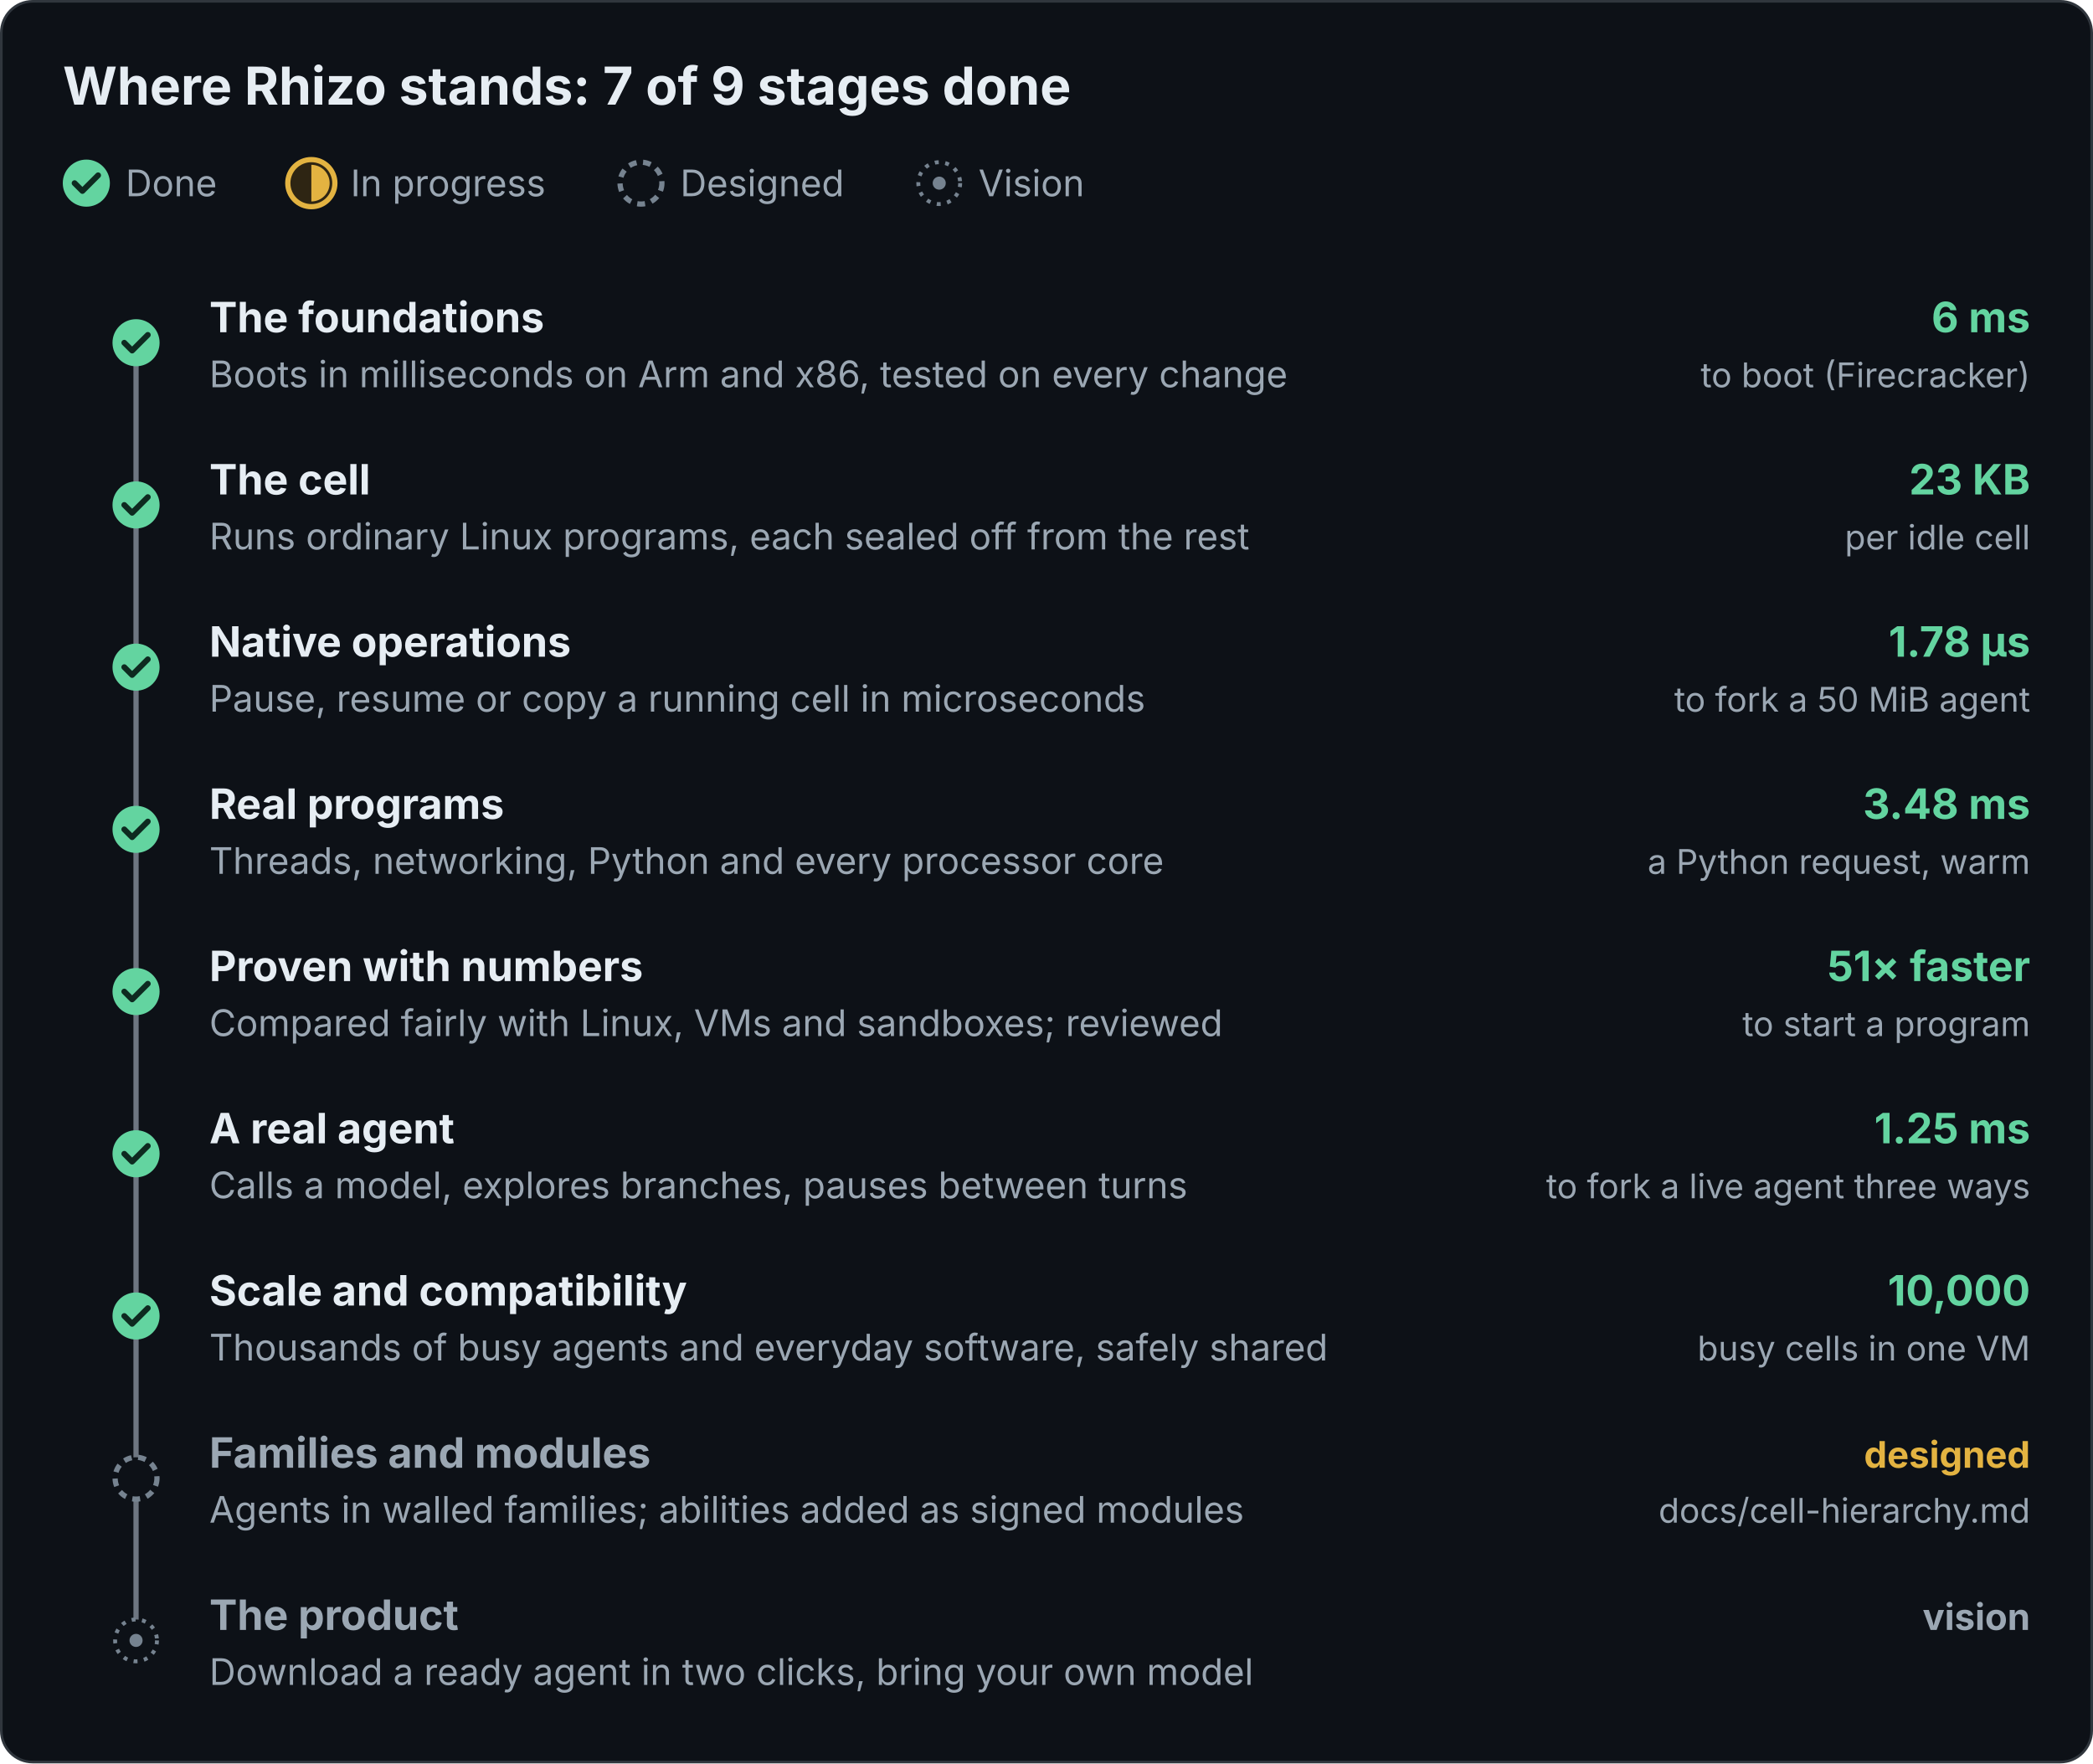
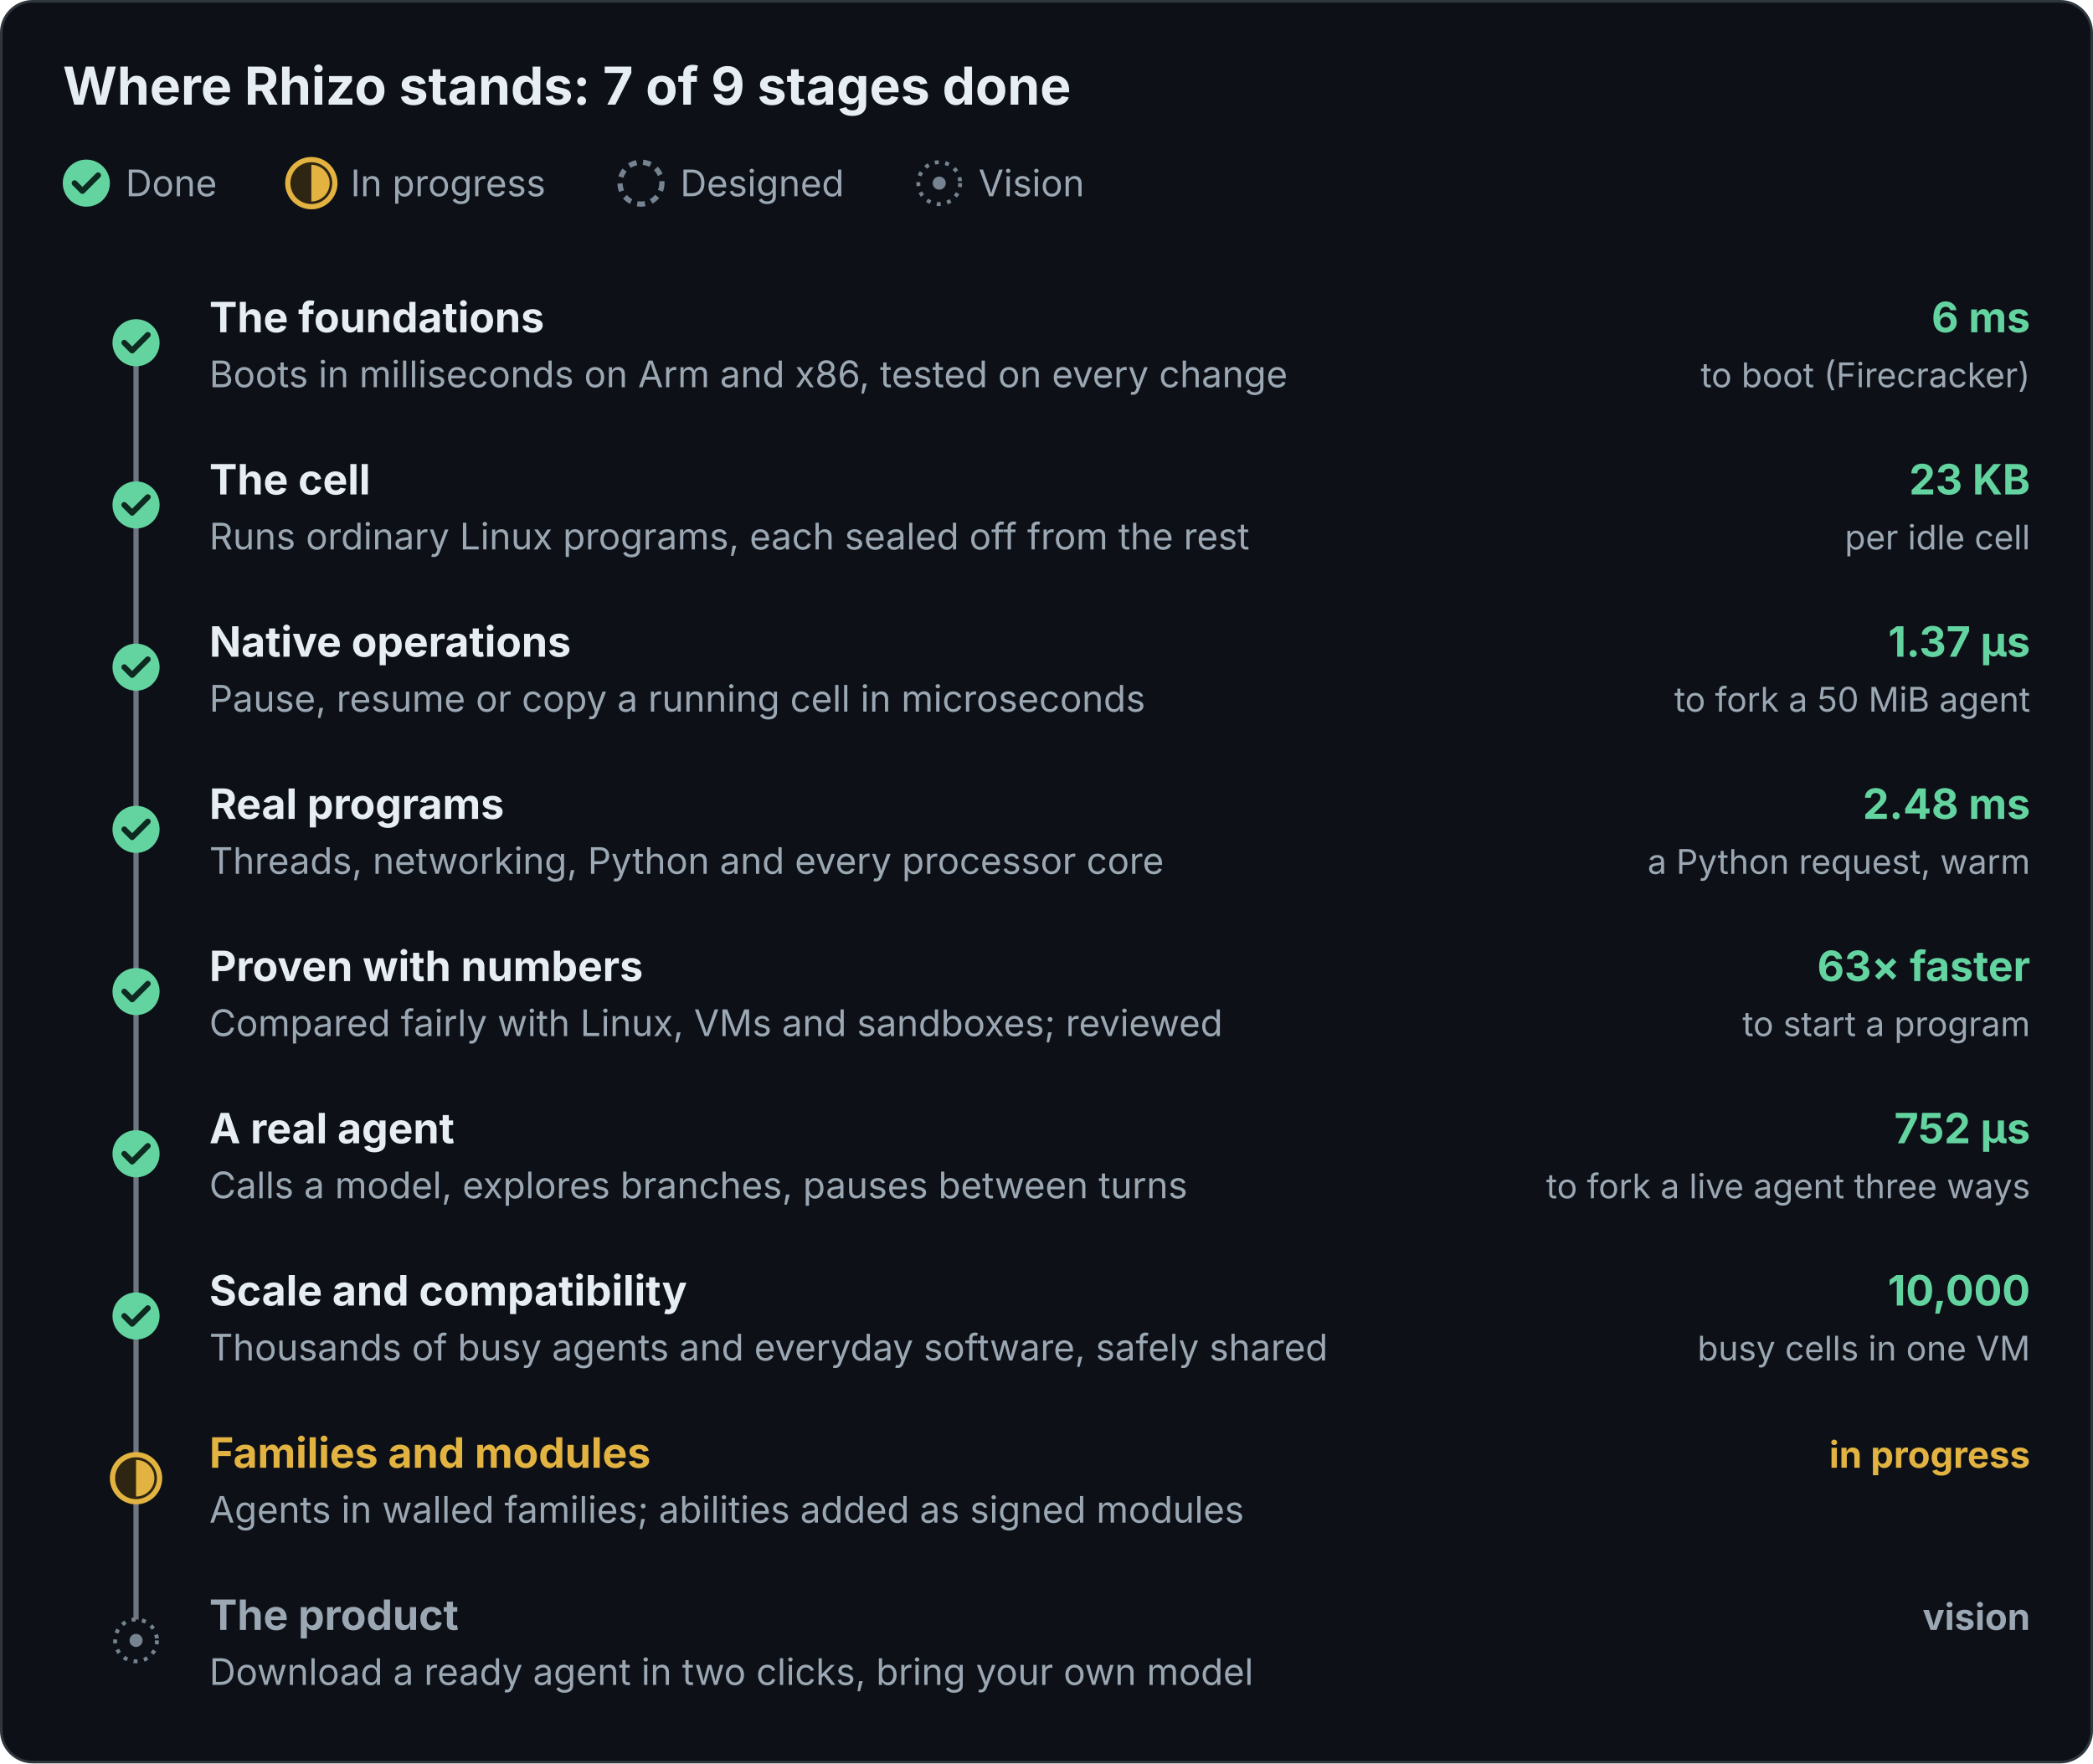
<svg xmlns="http://www.w3.org/2000/svg" viewBox="0 0 800 674" width="800" height="674" role="img" font-family="Inter, -apple-system, Segoe UI, Helvetica, Arial, sans-serif">
  <defs>
    <marker id="a" viewBox="0 0 10 10" refX="10" refY="5" markerWidth="7" markerHeight="7" orient="auto">
      <path d="M0 0L10 5L0 10z" fill="#8b98a5" />
    </marker>
    <marker id="g" viewBox="0 0 10 10" refX="10" refY="5" markerWidth="7" markerHeight="7" orient="auto">
      <path d="M0 0L10 5L0 10z" fill="#63d4a0" />
    </marker>
    <marker id="b" viewBox="0 0 10 10" refX="10" refY="5" markerWidth="7" markerHeight="7" orient="auto">
      <path d="M0 0L10 5L0 10z" fill="#79b8ff" />
    </marker>
    <marker id="o" viewBox="0 0 10 10" refX="10" refY="5" markerWidth="7" markerHeight="7" orient="auto">
      <path d="M0 0L10 5L0 10z" fill="#f2c14e" />
    </marker>
    <marker id="r" viewBox="0 0 10 10" refX="10" refY="5" markerWidth="7" markerHeight="7" orient="auto">
      <path d="M0 0L10 5L0 10z" fill="#ff8a80" />
    </marker>
    <marker id="c" viewBox="0 0 10 10" refX="10" refY="5" markerWidth="7" markerHeight="7" orient="auto">
      <path d="M0 0L10 5L0 10z" fill="#63d4a0" />
    </marker>
  </defs>
  <rect class="bg" x="0.5" y="0.5" width="799" height="673" rx="12" fill="#0d1117" stroke="#30363d" />
  <text x="24" y="40" font-size="20" fill="#e6edf3" font-weight="700">Where Rhizo stands: 7 of 9 stages done</text>
  <circle cx="33" cy="70" r="9" fill="#63d4a0" />
  <path d="M28.5 70l3 3l6-6" fill="none" stroke="#0e2a20" stroke-width="2.2" stroke-linecap="round" stroke-linejoin="round" />
  <text x="48" y="75" font-size="14" fill="#9ba7b3">Done</text>
  <circle cx="119" cy="70" r="9" fill="#2e2513" stroke="#e3b341" stroke-width="2" />
  <path d="M119 63A7 7 0 0 1 119 77z" fill="#e3b341" />
  <text x="134" y="75" font-size="14" fill="#9ba7b3">In progress</text>
  <circle cx="245" cy="70" r="8" fill="#0d1117" stroke="#768390" stroke-width="2" stroke-dasharray="3 2.5" />
  <text x="260" y="75" font-size="14" fill="#9ba7b3">Designed</text>
  <circle cx="359" cy="70" r="8" fill="#0d1117" stroke="#768390" stroke-width="1.5" stroke-dasharray="1.5 2.5" />
  <circle cx="359" cy="70" r="2.5" fill="#768390" />
  <text x="374" y="75" font-size="14" fill="#9ba7b3">Vision</text>
  <line x1="52" y1="131.0" x2="52" y2="627.0" stroke="#6e7681" stroke-width="2" />
  <circle cx="52" cy="131.0" r="9" fill="#63d4a0" />
  <path d="M47.5 131.0l3 3l6-6" fill="none" stroke="#0e2a20" stroke-width="2.2" stroke-linecap="round" stroke-linejoin="round" />
  <text x="80" y="127.0" font-size="16" fill="#e6edf3" font-weight="700">The foundations</text>
  <text x="80" y="148.0" font-size="14" fill="#9ba7b3">Boots in milliseconds on Arm and x86, tested on every change</text>
  <text x="776" y="127.0" font-size="16" fill="#63d4a0" font-weight="700" text-anchor="end">6 ms</text>
  <text x="776" y="148.0" font-size="13" fill="#9ba7b3" text-anchor="end">to boot (Firecracker)</text>
  <circle cx="52" cy="193.0" r="9" fill="#63d4a0" />
  <path d="M47.5 193.0l3 3l6-6" fill="none" stroke="#0e2a20" stroke-width="2.2" stroke-linecap="round" stroke-linejoin="round" />
  <text x="80" y="189.0" font-size="16" fill="#e6edf3" font-weight="700">The cell</text>
  <text x="80" y="210.0" font-size="14" fill="#9ba7b3">Runs ordinary Linux programs, each sealed off from the rest</text>
  <text x="776" y="189.0" font-size="16" fill="#63d4a0" font-weight="700" text-anchor="end">23 KB</text>
  <text x="776" y="210.0" font-size="13" fill="#9ba7b3" text-anchor="end">per idle cell</text>
  <circle cx="52" cy="255.0" r="9" fill="#63d4a0" />
  <path d="M47.5 255.0l3 3l6-6" fill="none" stroke="#0e2a20" stroke-width="2.2" stroke-linecap="round" stroke-linejoin="round" />
  <text x="80" y="251.0" font-size="16" fill="#e6edf3" font-weight="700">Native operations</text>
  <text x="80" y="272.0" font-size="14" fill="#9ba7b3">Pause, resume or copy a running cell in microseconds</text>
-   <text x="776" y="251.0" font-size="16" fill="#63d4a0" font-weight="700" text-anchor="end">1.78 µs</text>
+   <text x="776" y="251.0" font-size="16" fill="#63d4a0" font-weight="700" text-anchor="end">1.37 µs</text>
  <text x="776" y="272.0" font-size="13" fill="#9ba7b3" text-anchor="end">to fork a 50 MiB agent</text>
  <circle cx="52" cy="317.0" r="9" fill="#63d4a0" />
  <path d="M47.5 317.0l3 3l6-6" fill="none" stroke="#0e2a20" stroke-width="2.2" stroke-linecap="round" stroke-linejoin="round" />
  <text x="80" y="313.0" font-size="16" fill="#e6edf3" font-weight="700">Real programs</text>
  <text x="80" y="334.0" font-size="14" fill="#9ba7b3">Threads, networking, Python and every processor core</text>
-   <text x="776" y="313.0" font-size="16" fill="#63d4a0" font-weight="700" text-anchor="end">3.48 ms</text>
+   <text x="776" y="313.0" font-size="16" fill="#63d4a0" font-weight="700" text-anchor="end">2.48 ms</text>
  <text x="776" y="334.0" font-size="13" fill="#9ba7b3" text-anchor="end">a Python request, warm</text>
  <circle cx="52" cy="379.0" r="9" fill="#63d4a0" />
  <path d="M47.5 379.0l3 3l6-6" fill="none" stroke="#0e2a20" stroke-width="2.2" stroke-linecap="round" stroke-linejoin="round" />
  <text x="80" y="375.0" font-size="16" fill="#e6edf3" font-weight="700">Proven with numbers</text>
  <text x="80" y="396.0" font-size="14" fill="#9ba7b3">Compared fairly with Linux, VMs and sandboxes; reviewed</text>
-   <text x="776" y="375.0" font-size="16" fill="#63d4a0" font-weight="700" text-anchor="end">51× faster</text>
+   <text x="776" y="375.0" font-size="16" fill="#63d4a0" font-weight="700" text-anchor="end">63× faster</text>
  <text x="776" y="396.0" font-size="13" fill="#9ba7b3" text-anchor="end">to start a program</text>
  <circle cx="52" cy="441.0" r="9" fill="#63d4a0" />
  <path d="M47.5 441.0l3 3l6-6" fill="none" stroke="#0e2a20" stroke-width="2.2" stroke-linecap="round" stroke-linejoin="round" />
  <text x="80" y="437.0" font-size="16" fill="#e6edf3" font-weight="700">A real agent</text>
  <text x="80" y="458.0" font-size="14" fill="#9ba7b3">Calls a model, explores branches, pauses between turns</text>
-   <text x="776" y="437.0" font-size="16" fill="#63d4a0" font-weight="700" text-anchor="end">1.25 ms</text>
+   <text x="776" y="437.0" font-size="16" fill="#63d4a0" font-weight="700" text-anchor="end">752 µs</text>
  <text x="776" y="458.0" font-size="13" fill="#9ba7b3" text-anchor="end">to fork a live agent three ways</text>
  <circle cx="52" cy="503.0" r="9" fill="#63d4a0" />
  <path d="M47.5 503.0l3 3l6-6" fill="none" stroke="#0e2a20" stroke-width="2.2" stroke-linecap="round" stroke-linejoin="round" />
  <text x="80" y="499.0" font-size="16" fill="#e6edf3" font-weight="700">Scale and compatibility</text>
  <text x="80" y="520.0" font-size="14" fill="#9ba7b3">Thousands of busy agents and everyday software, safely shared</text>
  <text x="776" y="499.0" font-size="16" fill="#63d4a0" font-weight="700" text-anchor="end">10,000</text>
  <text x="776" y="520.0" font-size="13" fill="#9ba7b3" text-anchor="end">busy cells in one VM</text>
-   <circle cx="52" cy="565.0" r="8" fill="#0d1117" stroke="#768390" stroke-width="2" stroke-dasharray="3 2.5" />
-   <text x="80" y="561.0" font-size="16" fill="#9ba7b3" font-weight="700">Families and modules</text>
+   <circle cx="52" cy="565.0" r="9" fill="#2e2513" stroke="#e3b341" stroke-width="2" />
+   <path d="M52 558.0A7 7 0 0 1 52 572.0z" fill="#e3b341" />
+   <text x="80" y="561.0" font-size="16" fill="#e3b341" font-weight="700">Families and modules</text>
  <text x="80" y="582.0" font-size="14" fill="#9ba7b3">Agents in walled families; abilities added as signed modules</text>
-   <text x="776" y="561.0" font-size="14" fill="#e3b341" font-weight="700" text-anchor="end">designed</text>
-   <text x="776" y="582.0" font-size="13" fill="#9ba7b3" text-anchor="end">docs/cell-hierarchy.md</text>
+   <text x="776" y="561.0" font-size="14" fill="#e3b341" font-weight="700" text-anchor="end">in progress</text>
  <circle cx="52" cy="627.0" r="8" fill="#0d1117" stroke="#768390" stroke-width="1.5" stroke-dasharray="1.5 2.5" />
  <circle cx="52" cy="627.0" r="2.5" fill="#768390" />
  <text x="80" y="623.0" font-size="16" fill="#9ba7b3" font-weight="700">The product</text>
  <text x="80" y="644.0" font-size="14" fill="#9ba7b3">Download a ready agent in two clicks, bring your own model</text>
  <text x="776" y="623.0" font-size="14" fill="#9ba7b3" font-weight="700" text-anchor="end">vision</text>
</svg>
